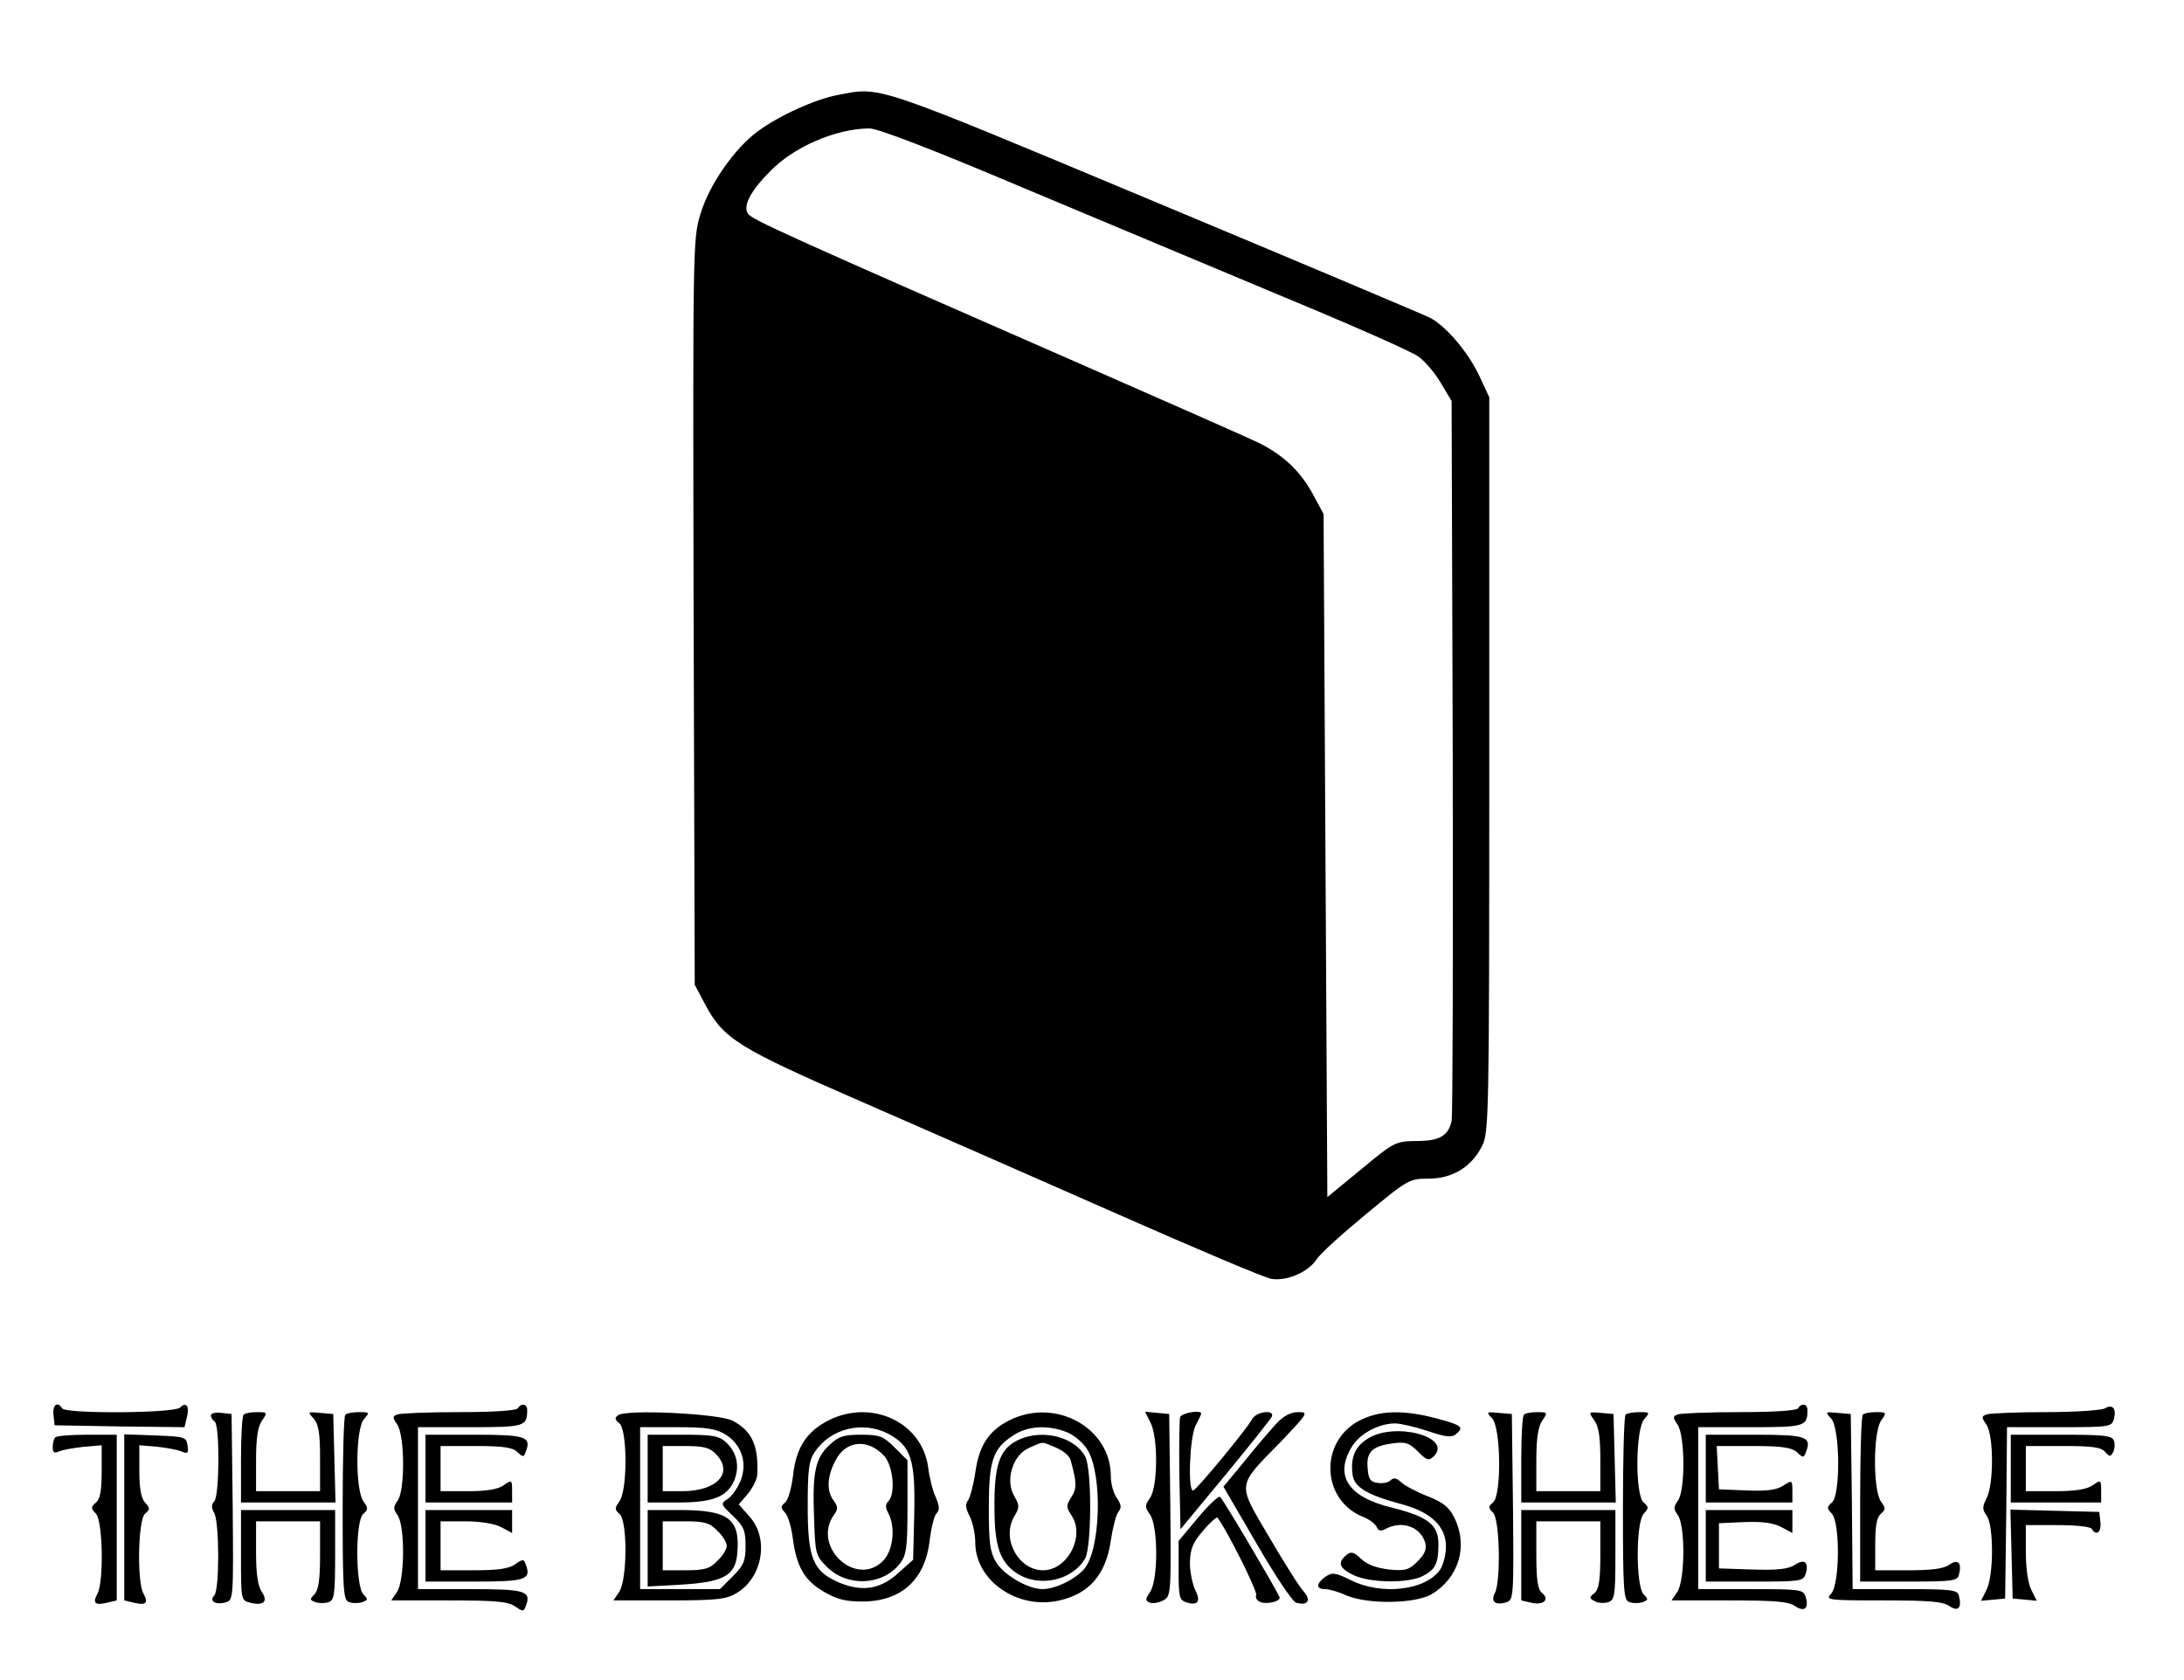
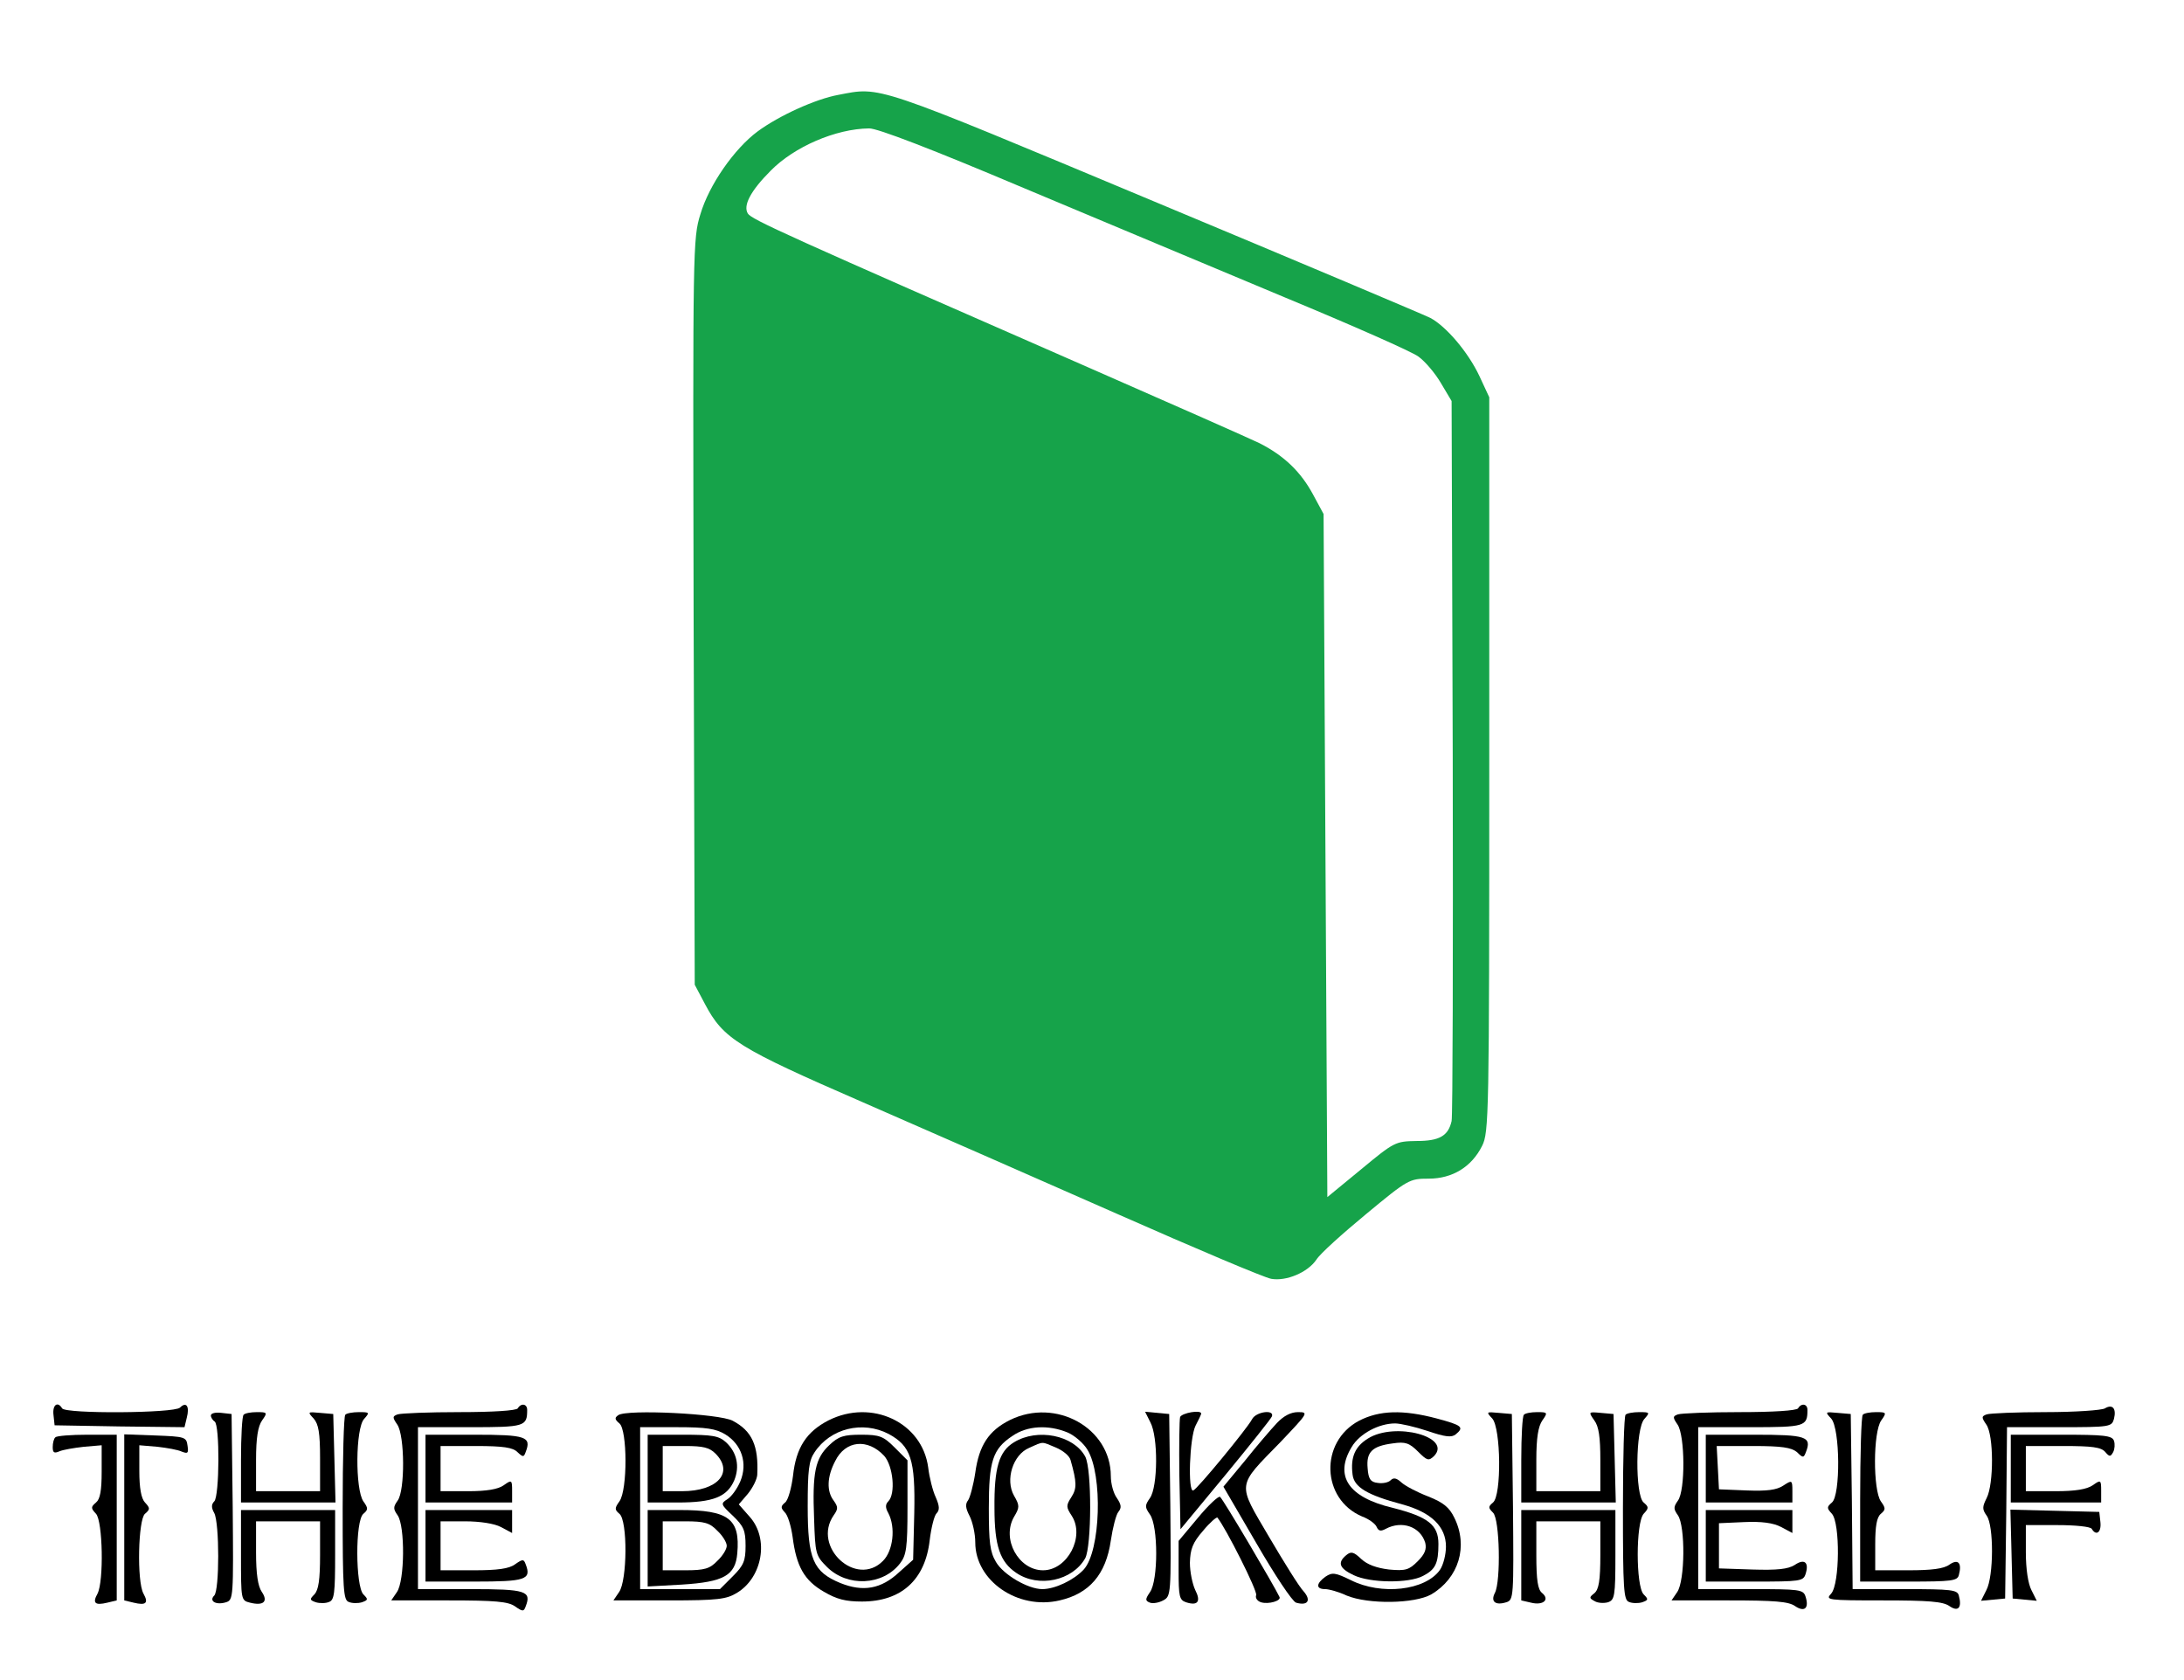
<svg xmlns="http://www.w3.org/2000/svg" version="1.0" width="580pt" height="446pt" viewBox="0 0 580 446" preserveAspectRatio="xMidYMid meet">
  <g transform="translate(0,446) scale(0.1,-0.1)" fill="#000000" stroke="none">
-     <path d="M2226 4208 c-60 -11 -157 -55 -214 -97 -62 -46 -129 -142 -152 -220 -20 -64 -20 -89 -18 -1056 l3 -990 27 -51 c49 -93 88 -117 419 -261 167 -73 473 -207 679 -298 206 -91 388 -168 406 -171 40 -7 97 17 120 51 9 15 69 69 132 121 111 92 115 94 166 94 63 0 114 31 142 87 18 36 19 76 19 1013 l0 975 -26 56 c-30 64 -89 133 -131 155 -16 8 -345 147 -733 309 -751 314 -724 305 -839 283z m492 -247 c208 -87 522 -219 697 -292 176 -73 335 -143 352 -156 18 -13 45 -45 60 -71 l28 -47 3 -945 c1 -520 0 -955 -3 -967 -9 -40 -33 -53 -93 -53 -56 -1 -59 -2 -147 -75 l-90 -74 -5 907 -5 907 -27 50 c-33 62 -78 105 -143 138 -27 13 -228 102 -445 197 -818 358 -904 397 -914 413 -13 21 7 60 61 114 62 63 172 111 261 112 21 1 169 -56 410 -158z" />
+     <path fill="#16a34a" d="M2226 4208 c-60 -11 -157 -55 -214 -97 -62 -46 -129 -142 -152 -220 -20 -64 -20 -89 -18 -1056 l3 -990 27 -51 c49 -93 88 -117 419 -261 167 -73 473 -207 679 -298 206 -91 388 -168 406 -171 40 -7 97 17 120 51 9 15 69 69 132 121 111 92 115 94 166 94 63 0 114 31 142 87 18 36 19 76 19 1013 l0 975 -26 56 c-30 64 -89 133 -131 155 -16 8 -345 147 -733 309 -751 314 -724 305 -839 283z m492 -247 c208 -87 522 -219 697 -292 176 -73 335 -143 352 -156 18 -13 45 -45 60 -71 l28 -47 3 -945 c1 -520 0 -955 -3 -967 -9 -40 -33 -53 -93 -53 -56 -1 -59 -2 -147 -75 l-90 -74 -5 907 -5 907 -27 50 c-33 62 -78 105 -143 138 -27 13 -228 102 -445 197 -818 358 -904 397 -914 413 -13 21 7 60 61 114 62 63 172 111 261 112 21 1 169 -56 410 -158z" />
    <path d="M142 703 l3 -28 172 -3 173 -2 6 25 c8 30 -1 44 -18 27 -15 -15 -304 -17 -313 -2 -12 20 -26 9 -23 -17z" />
    <path d="M1375 720 c-4 -6 -66 -10 -155 -10 -81 0 -155 -3 -164 -6 -14 -5 -14 -8 -1 -27 20 -29 21 -175 1 -202 -12 -17 -12 -22 0 -39 20 -29 19 -174 -2 -204 l-15 -22 153 0 c123 0 158 -3 176 -16 20 -14 23 -14 28 0 16 41 1 46 -146 46 l-140 0 0 215 0 215 139 0 c145 0 151 2 151 46 0 16 -16 19 -25 4z" />
    <path d="M4775 720 c-4 -6 -66 -10 -155 -10 -81 0 -155 -3 -164 -6 -14 -5 -14 -8 -1 -27 20 -29 21 -175 1 -202 -12 -17 -12 -22 0 -39 20 -29 19 -174 -2 -204 l-15 -22 153 0 c121 0 158 -3 175 -15 25 -17 38 -6 28 25 -6 19 -15 20 -146 20 l-139 0 0 215 0 215 139 0 c145 0 151 2 151 46 0 16 -16 19 -25 4z" />
    <path d="M5590 720 c-8 -5 -79 -10 -157 -10 -78 0 -148 -3 -157 -6 -14 -5 -14 -8 -1 -27 20 -28 20 -158 1 -195 -12 -24 -12 -30 0 -47 19 -26 19 -161 -1 -198 l-14 -28 32 3 32 3 3 228 2 227 139 0 c135 0 139 1 145 22 7 28 -4 40 -24 28z" />
    <path d="M560 701 c0 -5 5 -13 10 -16 14 -8 13 -198 -1 -212 -8 -8 -8 -17 0 -31 14 -27 14 -205 0 -219 -15 -15 5 -26 31 -18 20 6 20 14 18 253 l-3 247 -27 3 c-16 2 -28 -1 -28 -7z" />
    <path d="M647 703 c-4 -3 -7 -57 -7 -120 l0 -113 125 0 126 0 -3 118 -3 117 -35 3 c-33 3 -34 3 -17 -15 13 -15 17 -38 17 -106 l0 -87 -85 0 -85 0 0 83 c0 59 5 89 16 105 15 21 14 22 -14 22 -16 0 -32 -3 -35 -7z" />
    <path d="M917 703 c-4 -3 -7 -115 -7 -249 0 -215 2 -243 16 -248 9 -4 25 -4 35 -1 17 6 17 8 4 21 -21 22 -22 196 0 214 13 11 13 15 0 33 -22 32 -21 194 2 219 15 17 15 18 -14 18 -16 0 -33 -3 -36 -7z" />
    <path d="M1642 702 c-10 -7 -10 -11 3 -22 21 -17 22 -176 0 -207 -13 -18 -13 -22 0 -33 22 -18 21 -177 -1 -208 l-15 -22 148 0 c129 0 152 3 180 20 68 41 86 144 34 202 l-29 33 24 28 c13 16 24 38 25 50 4 78 -14 117 -65 144 -35 19 -281 31 -304 15z m284 -51 c44 -27 60 -77 40 -125 -8 -19 -23 -40 -34 -47 -19 -12 -18 -14 14 -44 29 -28 34 -39 34 -80 0 -40 -5 -52 -34 -81 l-34 -34 -106 0 -106 0 0 215 0 215 98 0 c78 0 103 -4 128 -19z" />
    <path d="M1720 560 l0 -90 80 0 c94 0 131 15 150 59 15 37 7 74 -22 101 -19 17 -35 20 -115 20 l-93 0 0 -90z m180 40 c50 -50 6 -100 -89 -100 l-51 0 0 60 0 60 60 0 c47 0 64 -4 80 -20z" />
    <path d="M1720 349 l0 -102 91 5 c111 7 142 24 147 83 8 92 -23 115 -153 115 l-85 0 0 -101z m185 46 c14 -13 25 -31 25 -40 0 -9 -11 -27 -25 -40 -20 -21 -34 -25 -85 -25 l-60 0 0 65 0 65 60 0 c51 0 65 -4 85 -25z" />
    <path d="M2200 688 c-58 -30 -86 -72 -94 -147 -4 -32 -13 -65 -21 -71 -12 -10 -12 -14 -1 -26 8 -7 17 -37 21 -66 10 -78 31 -115 83 -145 34 -20 58 -26 101 -26 104 0 168 57 180 163 4 33 12 65 18 71 9 9 8 20 -2 43 -8 17 -17 53 -20 79 -16 120 -150 183 -265 125z m160 -36 c59 -32 71 -68 68 -210 l-3 -124 -37 -33 c-48 -45 -96 -53 -156 -29 -73 30 -87 64 -87 204 0 95 3 121 18 143 42 64 128 85 197 49z" />
    <path d="M2202 622 c-37 -35 -45 -72 -40 -196 3 -92 4 -97 34 -127 54 -54 148 -50 194 9 17 22 20 41 20 149 l0 125 -34 34 c-30 30 -40 34 -89 34 -46 0 -60 -4 -85 -28z m146 -28 c24 -27 31 -101 11 -121 -8 -8 -8 -17 0 -31 20 -38 13 -100 -14 -127 -71 -72 -189 37 -131 121 12 17 12 22 0 39 -19 25 -18 63 4 105 27 55 86 61 130 14z" />
    <path d="M2682 689 c-56 -28 -82 -67 -92 -140 -5 -33 -14 -66 -19 -73 -8 -10 -7 -21 4 -42 8 -16 15 -47 15 -70 0 -102 113 -180 224 -154 79 18 123 69 136 159 5 34 14 69 20 76 9 11 8 19 -4 37 -9 12 -16 38 -16 58 0 128 -146 209 -268 149z m153 -33 c19 -8 43 -29 53 -46 41 -67 35 -269 -10 -318 -26 -28 -76 -52 -110 -52 -38 0 -103 38 -123 72 -16 27 -19 52 -19 143 0 125 10 157 63 192 39 27 95 30 146 9z" />
    <path d="M2693 630 c-40 -24 -53 -68 -52 -175 0 -101 15 -143 58 -172 59 -40 149 -21 183 39 17 32 18 236 0 270 -31 57 -127 76 -189 38z m111 -14 c19 -8 36 -22 39 -33 17 -60 17 -76 2 -99 -14 -22 -14 -26 1 -49 36 -55 -11 -145 -76 -145 -65 0 -111 83 -77 142 15 25 15 30 0 56 -24 42 -3 109 40 127 40 18 32 17 71 1z" />
    <path d="M3055 683 c21 -39 20 -171 -1 -201 -14 -20 -14 -24 0 -44 22 -31 22 -175 0 -206 -13 -19 -13 -23 0 -28 8 -3 24 0 35 6 21 11 21 16 19 253 l-3 242 -32 3 -32 3 14 -28z" />
    <path d="M3134 697 c-2 -7 -3 -77 -2 -155 l3 -143 120 145 c65 79 121 149 123 155 6 19 -43 12 -53 -8 -14 -26 -145 -185 -156 -189 -15 -6 -10 140 6 172 8 15 15 30 15 32 0 11 -51 2 -56 -9z" />
    <path d="M3391 681 c-15 -16 -53 -60 -84 -99 l-58 -70 88 -151 c48 -83 95 -154 105 -157 31 -9 41 6 20 30 -11 11 -52 77 -92 145 -85 145 -87 131 31 252 73 77 75 79 46 79 -19 0 -38 -10 -56 -29z" />
    <path d="M3609 687 c-105 -56 -100 -208 8 -254 19 -7 36 -20 39 -28 5 -11 11 -12 24 -5 43 23 92 6 105 -37 4 -17 -1 -30 -20 -49 -23 -23 -32 -26 -76 -22 -33 4 -58 13 -74 28 -20 19 -27 21 -40 10 -24 -20 -18 -35 20 -53 44 -21 146 -22 184 -2 33 17 41 33 41 85 0 51 -28 72 -122 96 -118 28 -155 85 -108 162 21 35 72 62 115 62 14 0 53 -9 86 -20 47 -16 64 -18 75 -9 23 19 17 24 -50 42 -90 24 -153 22 -207 -6z" />
    <path d="M3963 693 c23 -26 25 -204 2 -223 -13 -11 -13 -14 0 -27 18 -17 21 -182 5 -213 -12 -23 1 -34 30 -25 20 6 20 14 18 253 l-3 247 -35 3 c-33 3 -34 3 -17 -15z" />
    <path d="M4047 703 c-4 -3 -7 -57 -7 -120 l0 -113 125 0 126 0 -3 118 -3 117 -34 3 c-33 3 -33 3 -17 -20 12 -16 16 -45 16 -105 l0 -83 -85 0 -85 0 0 83 c0 59 5 89 16 105 15 21 14 22 -14 22 -16 0 -32 -3 -35 -7z" />
    <path d="M4317 703 c-4 -3 -7 -115 -7 -249 0 -215 2 -243 16 -248 9 -4 25 -4 35 -1 17 6 17 8 4 21 -21 22 -21 190 0 214 14 15 14 18 0 30 -23 19 -22 196 2 222 15 17 15 18 -14 18 -16 0 -33 -3 -36 -7z" />
    <path d="M4863 693 c24 -27 25 -204 2 -223 -14 -12 -14 -15 0 -30 22 -25 21 -186 -2 -212 -16 -17 -11 -18 138 -18 121 0 159 -3 176 -15 23 -16 34 -5 25 28 -4 15 -19 17 -143 17 l-139 0 -2 233 -3 232 -35 3 c-33 3 -34 3 -17 -15z" />
    <path d="M4947 703 c-4 -3 -7 -105 -7 -225 l0 -218 129 0 c114 0 129 2 133 17 9 33 -2 44 -25 28 -15 -11 -47 -15 -109 -15 l-88 0 0 69 c0 48 4 72 15 81 13 11 13 15 0 33 -21 30 -21 184 1 215 15 21 14 22 -14 22 -16 0 -32 -3 -35 -7z" />
    <path d="M3633 640 c-34 -21 -47 -49 -41 -96 4 -33 38 -54 132 -79 77 -21 116 -59 116 -112 0 -21 -7 -49 -16 -62 -39 -55 -156 -68 -237 -27 -41 20 -49 21 -67 9 -25 -18 -26 -33 -1 -33 10 0 36 -7 57 -17 58 -24 181 -22 225 3 73 43 99 128 61 204 -13 27 -29 40 -69 56 -29 11 -61 28 -71 37 -13 12 -21 14 -29 6 -6 -6 -21 -9 -34 -7 -19 2 -25 10 -27 39 -4 43 12 59 67 66 33 5 44 1 67 -22 24 -24 28 -25 42 -12 50 51 -103 92 -175 47z" />
    <path d="M147 643 c-4 -3 -7 -15 -7 -26 0 -15 4 -17 18 -11 9 4 38 9 65 12 l47 4 0 -70 c0 -50 -4 -73 -15 -82 -14 -12 -14 -15 0 -30 18 -20 21 -179 4 -212 -14 -25 -7 -32 26 -24 l25 6 0 220 0 220 -78 0 c-43 0 -82 -3 -85 -7z" />
    <path d="M330 431 l0 -221 25 -6 c33 -8 40 -1 26 24 -18 33 -14 197 4 212 14 12 14 15 0 30 -10 11 -15 38 -15 84 l0 68 48 -4 c26 -3 55 -8 65 -13 16 -6 18 -4 15 16 -3 23 -7 24 -85 27 l-83 3 0 -220z" />
    <path d="M1130 560 l0 -90 115 0 115 0 0 31 c0 29 -1 30 -22 15 -15 -11 -46 -16 -95 -16 l-73 0 0 60 0 60 94 0 c73 0 98 -4 110 -16 15 -14 17 -14 22 0 16 41 1 46 -136 46 l-130 0 0 -90z" />
    <path d="M4530 560 l0 -90 115 0 115 0 0 30 c0 30 -1 30 -24 15 -18 -12 -44 -15 -97 -13 l-74 3 -3 58 -3 57 97 0 c76 0 101 -4 116 -16 16 -16 18 -16 24 0 16 41 1 46 -136 46 l-130 0 0 -90z" />
    <path d="M5340 560 l0 -90 120 0 120 0 0 31 c0 29 -1 30 -22 15 -16 -11 -46 -16 -100 -16 l-78 0 0 60 0 60 99 0 c77 0 101 -3 112 -16 11 -13 14 -13 21 0 4 8 5 21 2 30 -5 14 -27 16 -140 16 l-134 0 0 -90z" />
    <path d="M3181 429 l-51 -61 0 -78 c0 -70 2 -79 20 -85 31 -10 40 2 24 33 -7 15 -14 47 -14 72 1 36 7 53 35 85 18 22 36 37 38 35 22 -27 107 -195 103 -206 -3 -7 3 -16 13 -19 20 -6 54 4 49 14 -13 28 -151 262 -158 266 -4 3 -31 -22 -59 -56z" />
    <path d="M640 330 c0 -119 0 -120 24 -126 36 -9 49 3 31 29 -10 15 -15 47 -15 104 l0 83 85 0 85 0 0 -89 c0 -66 -4 -93 -15 -105 -13 -13 -13 -15 4 -21 10 -3 26 -3 35 1 14 5 16 24 16 125 l0 119 -125 0 -125 0 0 -120z" />
    <path d="M1130 355 l0 -95 130 0 c136 0 152 5 136 46 -5 14 -8 14 -28 0 -16 -12 -47 -16 -110 -16 l-88 0 0 65 0 65 65 0 c40 0 78 -6 95 -15 l30 -16 0 31 0 30 -115 0 -115 0 0 -95z" />
    <path d="M4040 330 l0 -120 26 -6 c32 -8 51 8 29 26 -11 9 -15 33 -15 101 l0 89 85 0 85 0 0 -89 c0 -68 -4 -92 -16 -102 -14 -11 -14 -13 1 -21 8 -5 24 -6 35 -3 18 6 20 16 20 126 l0 119 -125 0 -125 0 0 -120z" />
    <path d="M4530 355 l0 -95 129 0 c121 0 130 1 136 20 10 31 -3 42 -29 24 -18 -11 -46 -14 -112 -12 l-89 3 0 60 0 60 67 3 c46 2 77 -2 98 -13 l30 -16 0 31 0 30 -115 0 -115 0 0 -95z" />
    <path d="M5342 333 l3 -118 32 -3 32 -3 -14 28 c-9 17 -15 56 -15 101 l0 72 84 0 c47 0 88 -4 91 -10 12 -20 26 -9 23 18 l-3 27 -118 3 -118 3 3 -118z" />
  </g>
</svg>
